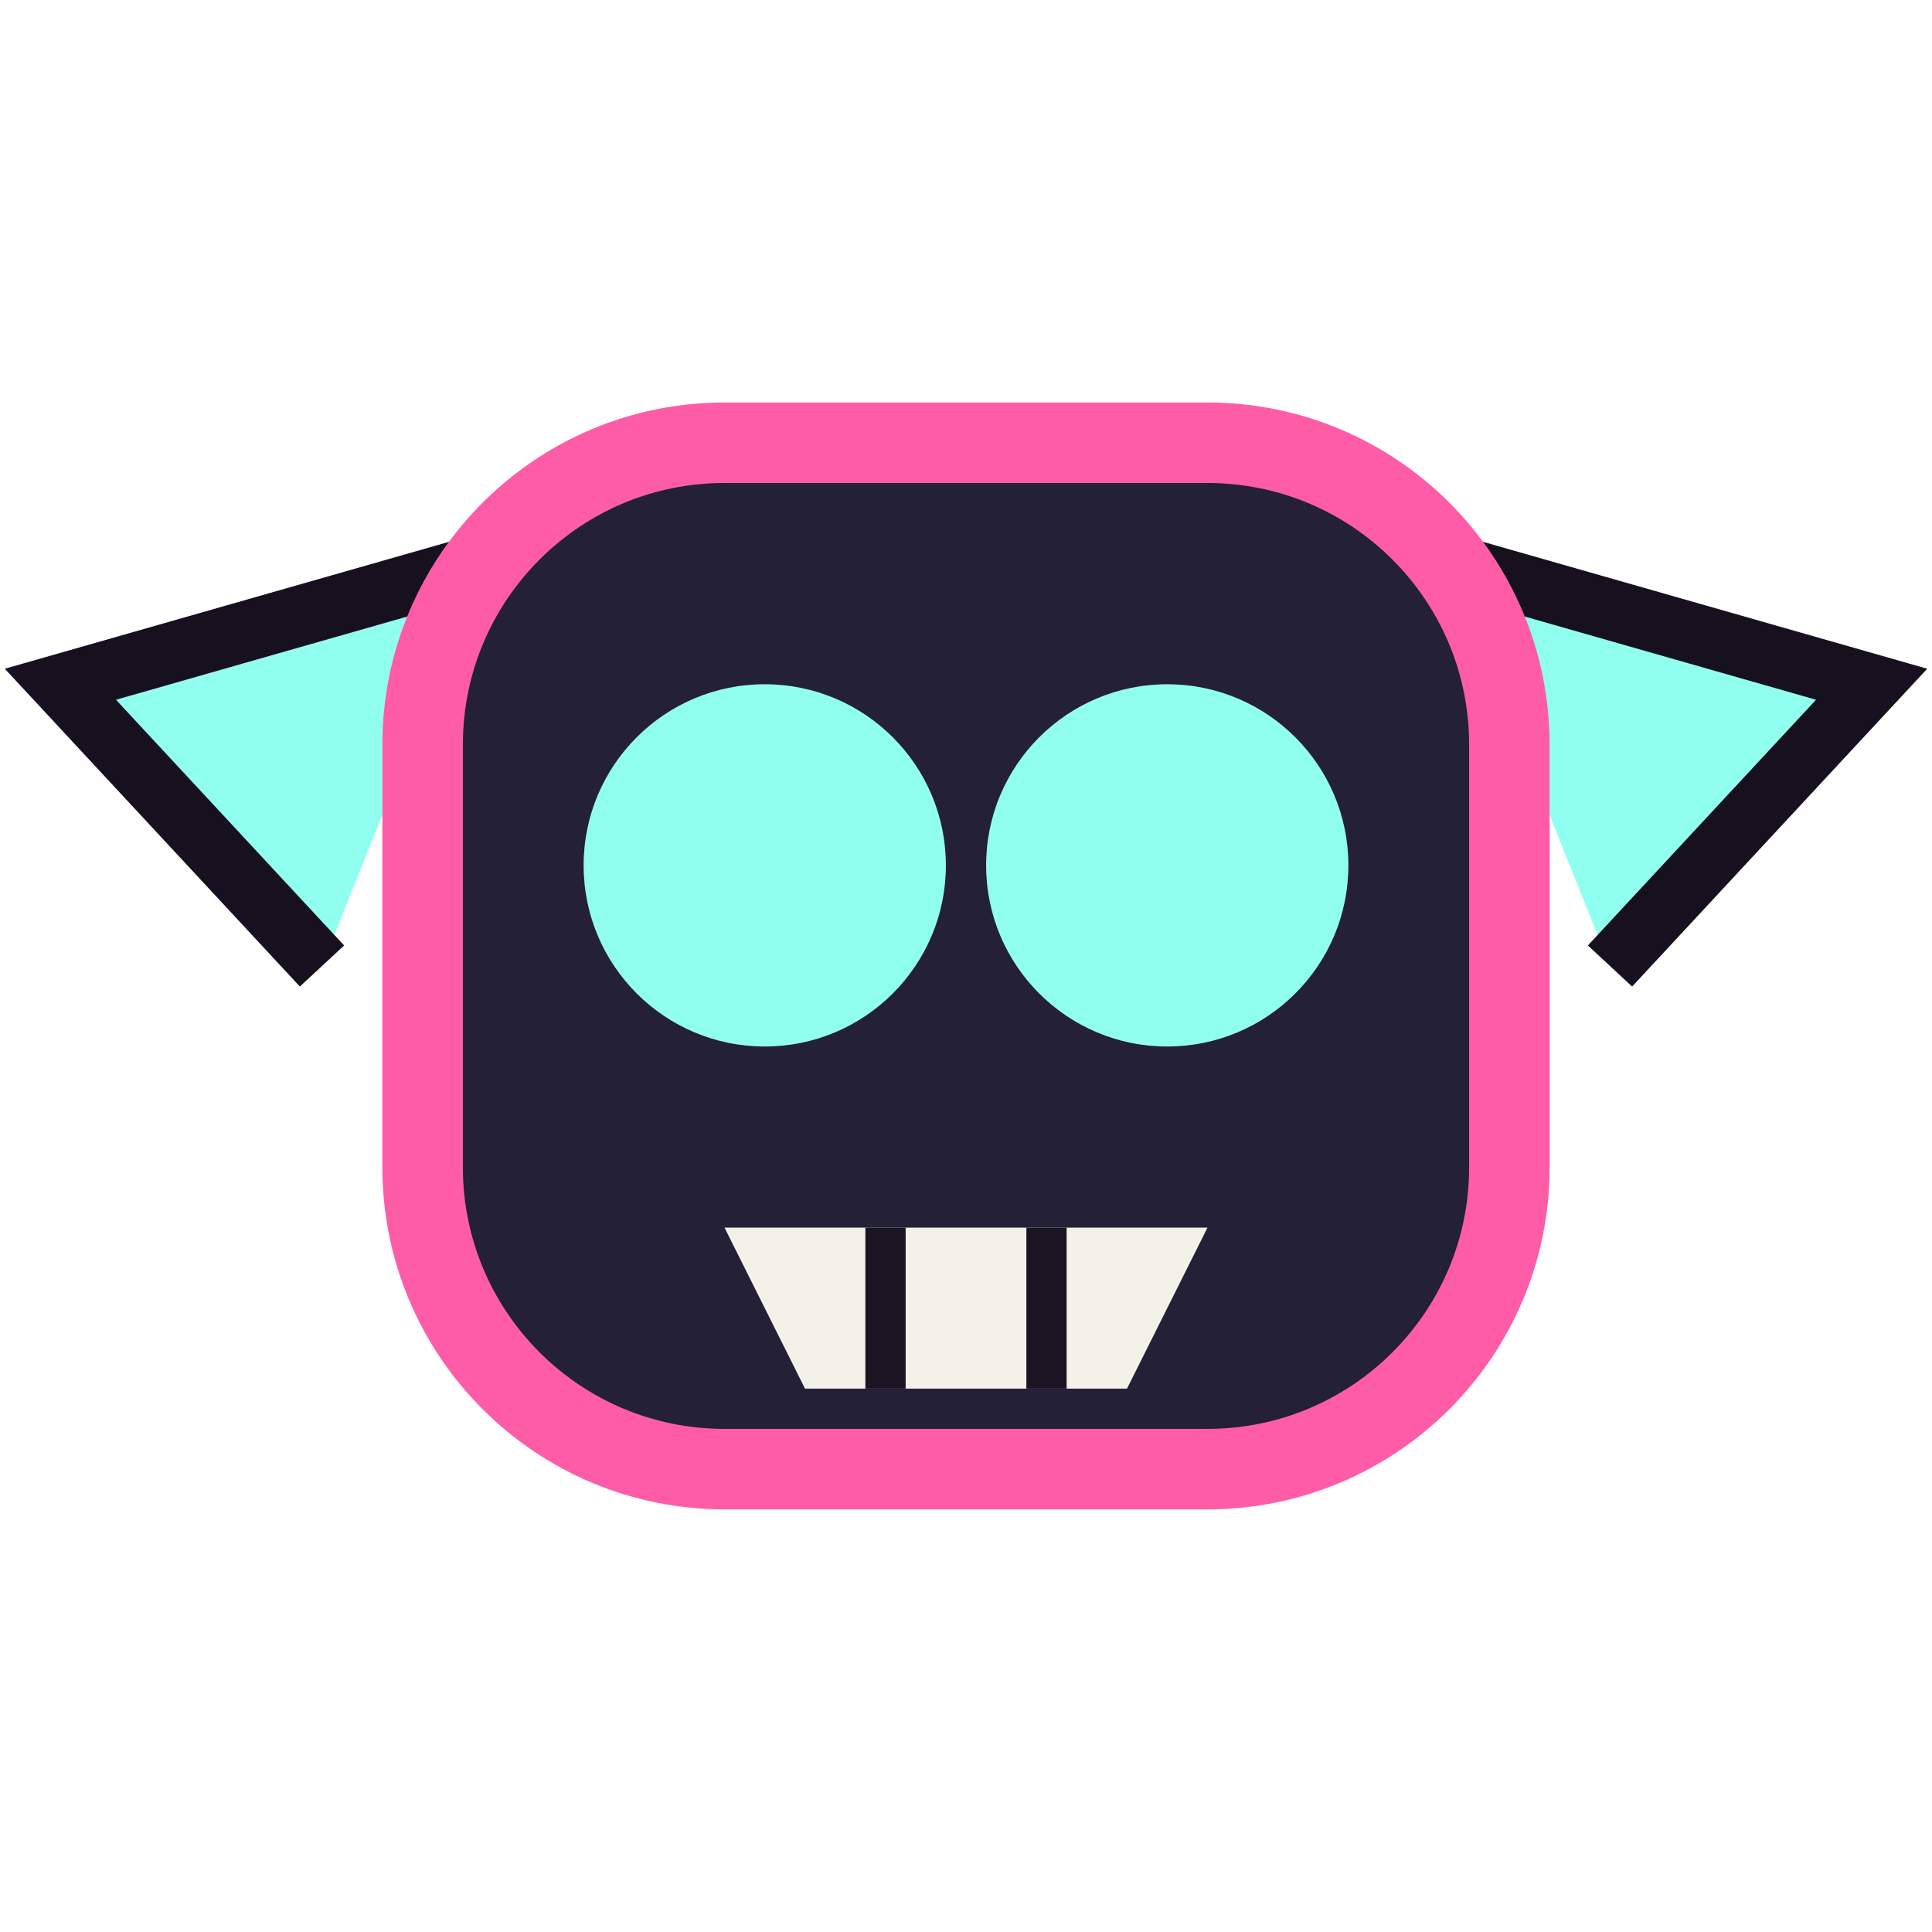
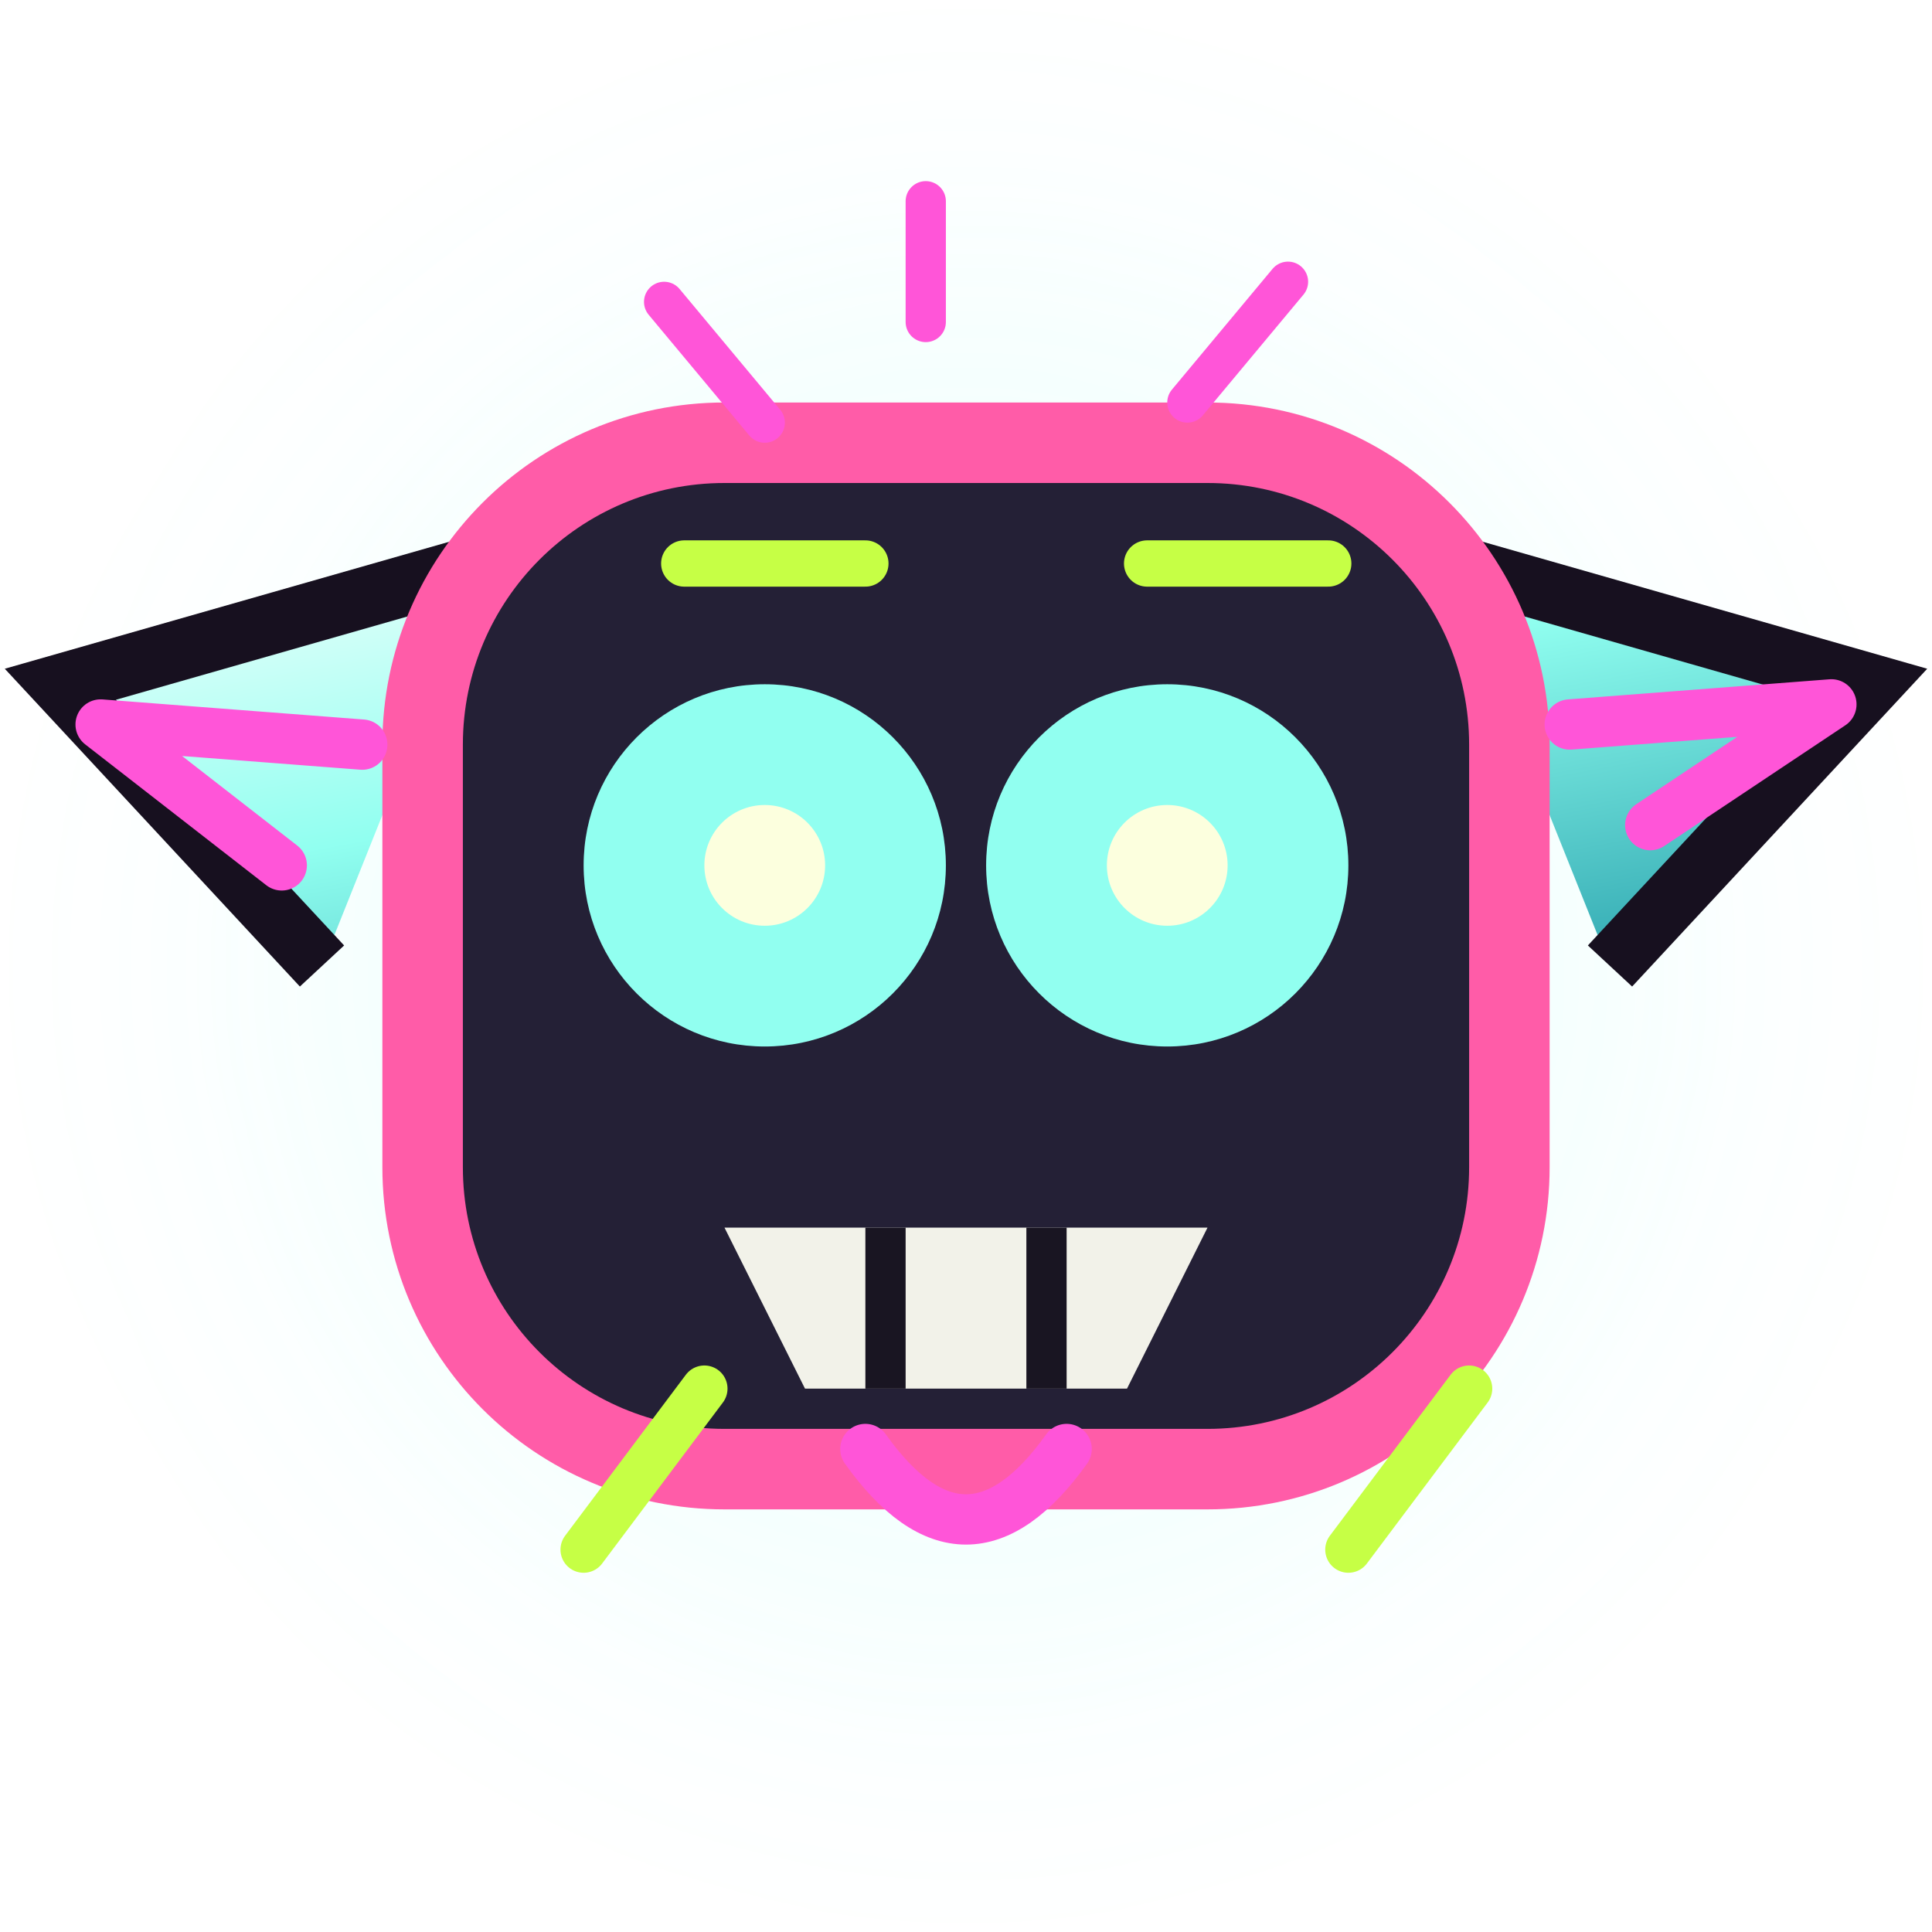
- <svg xmlns="http://www.w3.org/2000/svg" viewBox="0 0 96 96" role="img" aria-label="Bone Drone original arcade sprite">
-   <path d="M16 48 3 34 24 28M80 48 93 34 72 28" fill="#91fff0" stroke="#17101f" stroke-width="3" />
-   <rect x="21" y="22" width="54" height="51" rx="15" fill="#242036" stroke="#ff5ca8" stroke-width="4" />
-   <circle cx="38" cy="43" r="9" fill="#91fff0" />
-   <circle cx="58" cy="43" r="9" fill="#91fff0" />
-   <path d="M36 61h24l-4 8H40Z" fill="#f2f2e9" />
-   <path d="M44 61v8m8-8v8" stroke="#191522" stroke-width="2" />
+ <svg xmlns="http://www.w3.org/2000/svg" viewBox="0 0 96 96" role="img" aria-labelledby="title desc">
+   <defs>
+     <linearGradient id="material" x1="0" y1="0" x2=".85" y2="1">
+       <stop stop-color="#f3fffc" />
+       <stop offset=".48" stop-color="#91fff0" />
+       <stop offset="1" stop-color="#33aab3" />
+     </linearGradient>
+     <radialGradient id="ambient">
+       <stop stop-color="#91fff0" stop-opacity=".25" />
+       <stop offset="1" stop-color="#91fff0" stop-opacity="0" />
+     </radialGradient>
+     <filter id="aura" x="-50%" y="-50%" width="200%" height="200%">
+       <feGaussianBlur stdDeviation="3.5" />
+     </filter>
+   </defs>
+   <circle cx="48" cy="48" r="45" fill="url(#ambient)" filter="url(#aura)" />
+   <g id="sprite">
+     <path d="M16 48 3 34 24 28M80 48 93 34 72 28" fill="url(#material)" stroke="#17101f" stroke-width="3" />
+     <rect x="21" y="22" width="54" height="51" rx="15" fill="#242036" stroke="#ff5ca8" stroke-width="4" />
+     <circle cx="38" cy="43" r="9" fill="#91fff0" />
+     <circle cx="58" cy="43" r="9" fill="#91fff0" />
+     <path d="M36 61h24l-4 8H40Z" fill="#f2f2e9" />
+     <path d="M44 61v8m8-8v8" stroke="#191522" stroke-width="2" />
+   </g>
+   <g id="details" stroke-linejoin="round" stroke-linecap="round">
+     <path d="m14 43-9-7 13 1m64 4 9-6-13 1" stroke="#ff55d8" stroke-width="2.5" fill="none" />
+     <path d="M34 28h9m23 0h-9M29 77l6-8m32 8 6-8" stroke="#c6ff45" stroke-width="2.3" stroke-linecap="round" />
+     <circle cx="38" cy="43" r="3" fill="#fcffde" />
+     <circle cx="58" cy="43" r="3" fill="#fcffde" />
+     <path d="M46 16v-6m-8 11-5-6m26 5 5-6" stroke="#ff55d8" stroke-width="2" />
+     <path d="M43 72q5 7 10 0" fill="none" stroke="#ff55d8" stroke-width="2.5" />
+   </g>
</svg>
